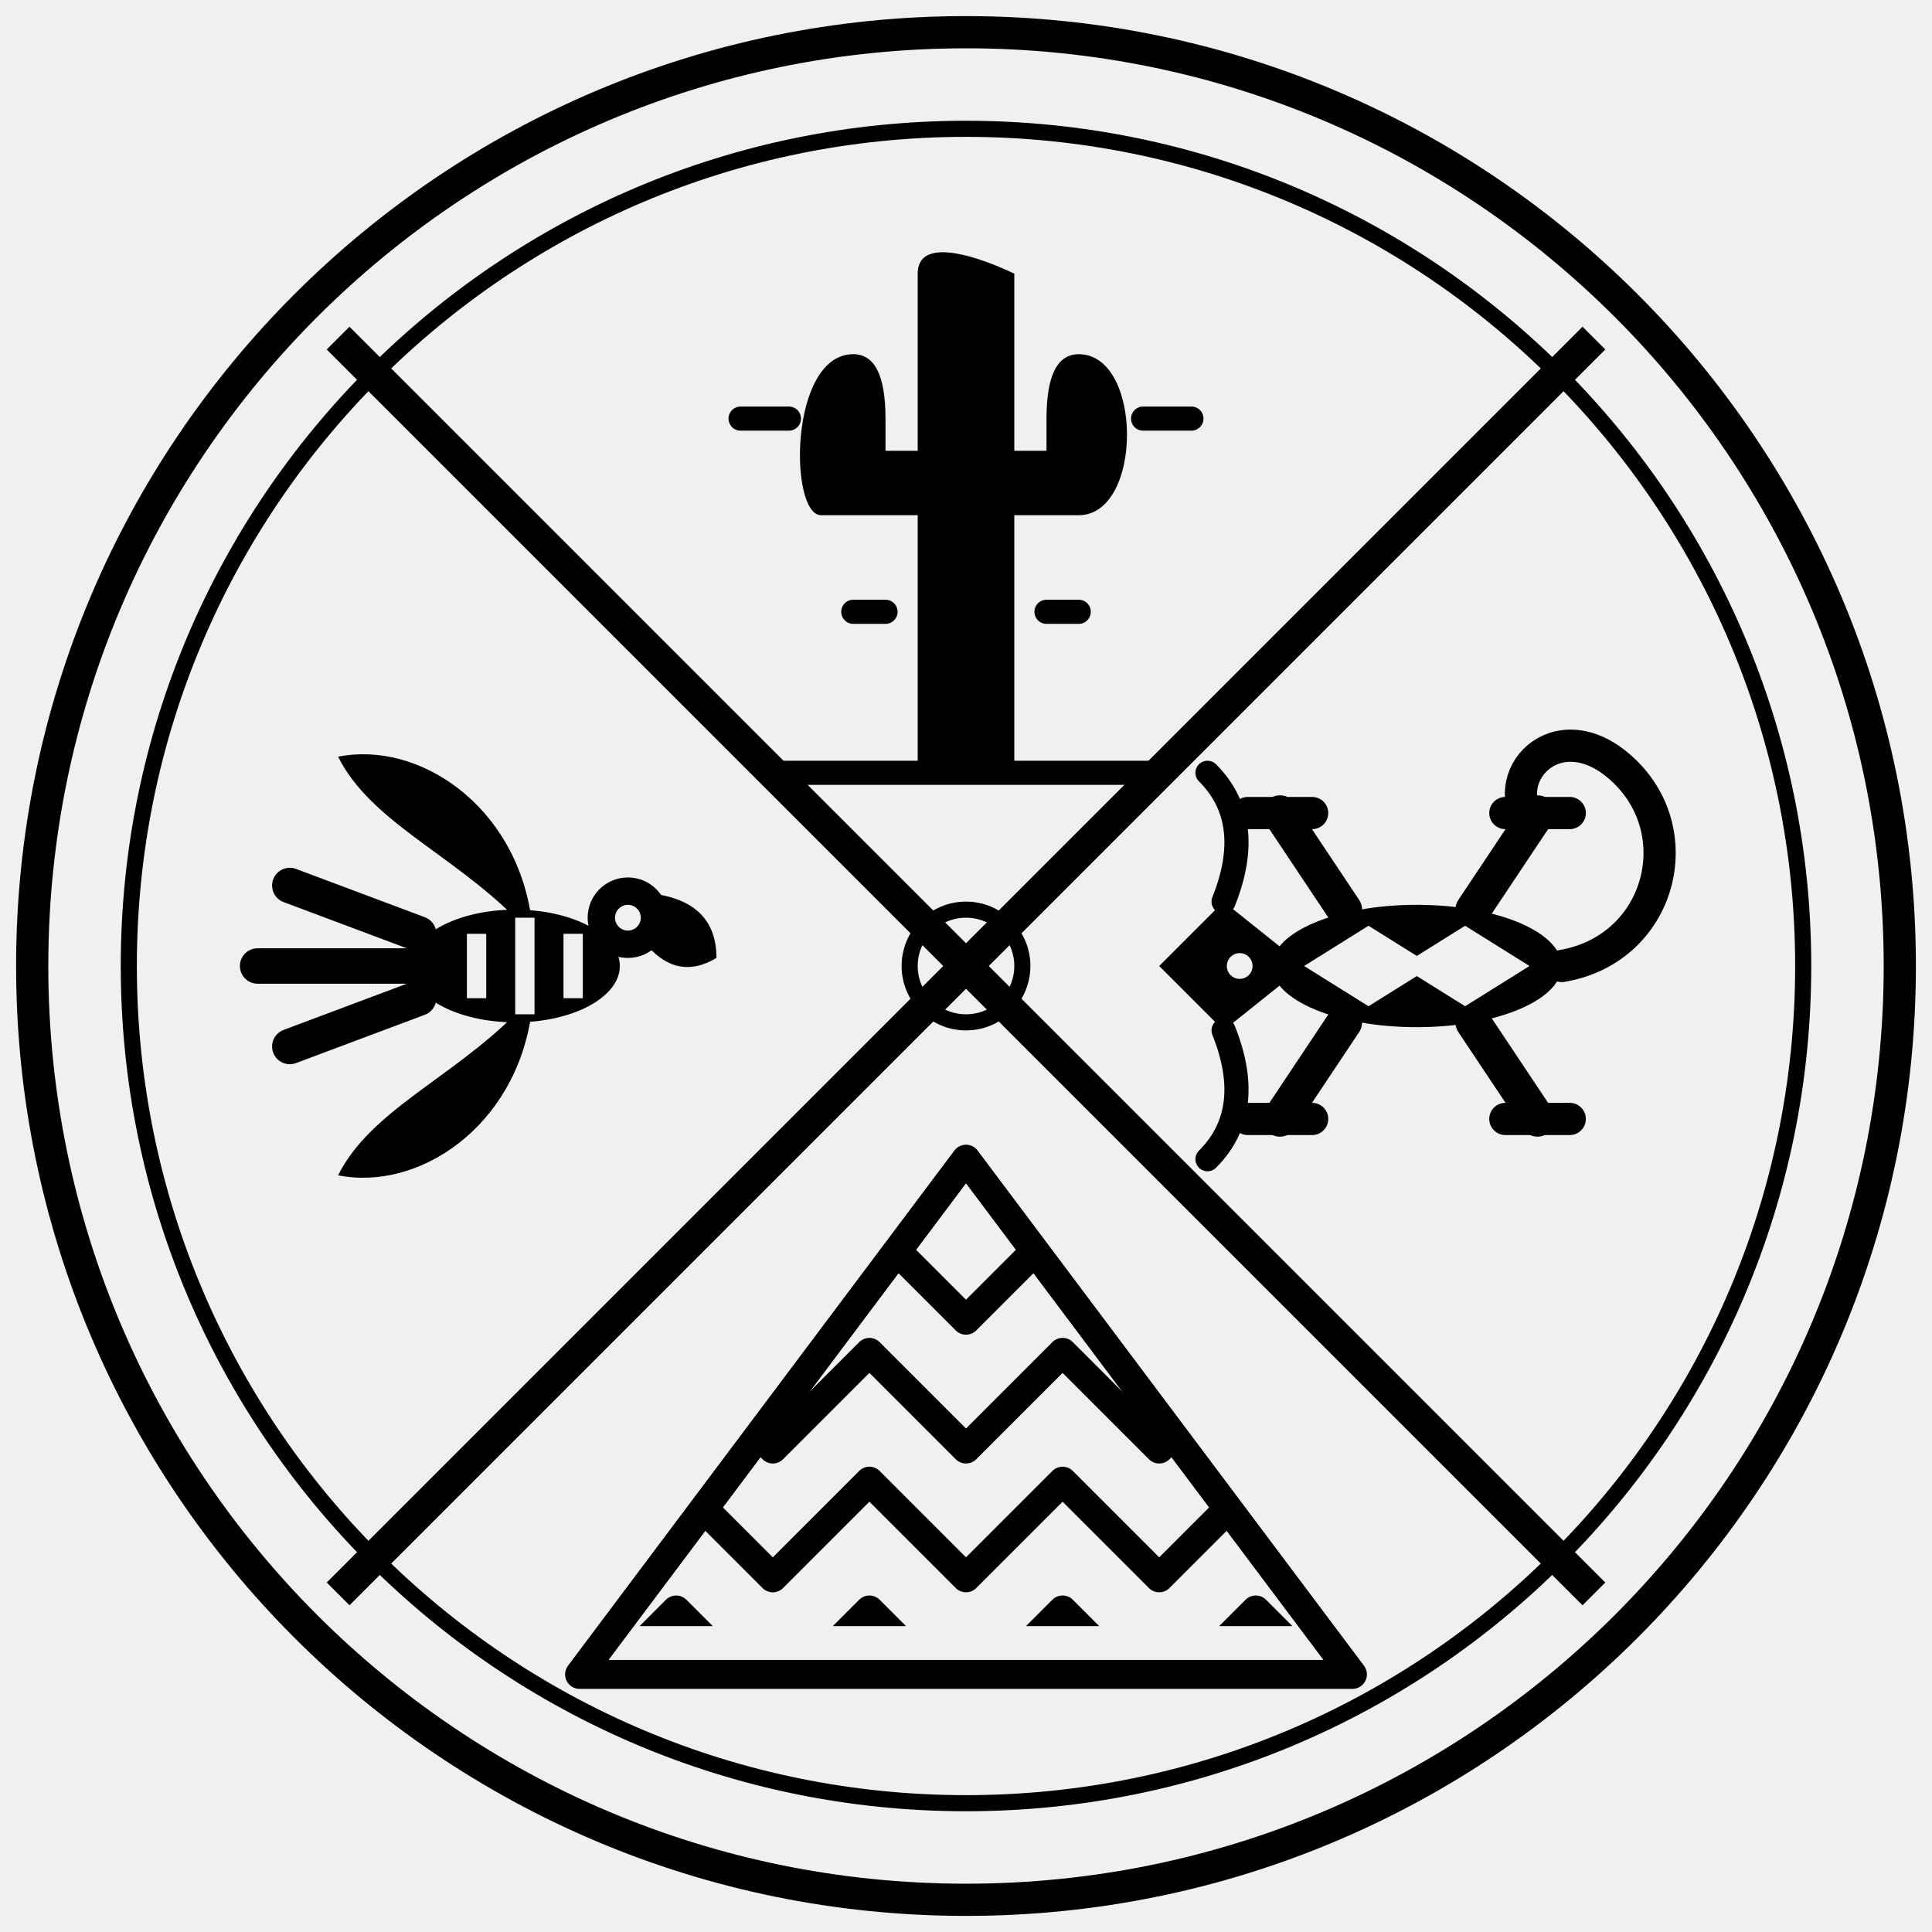
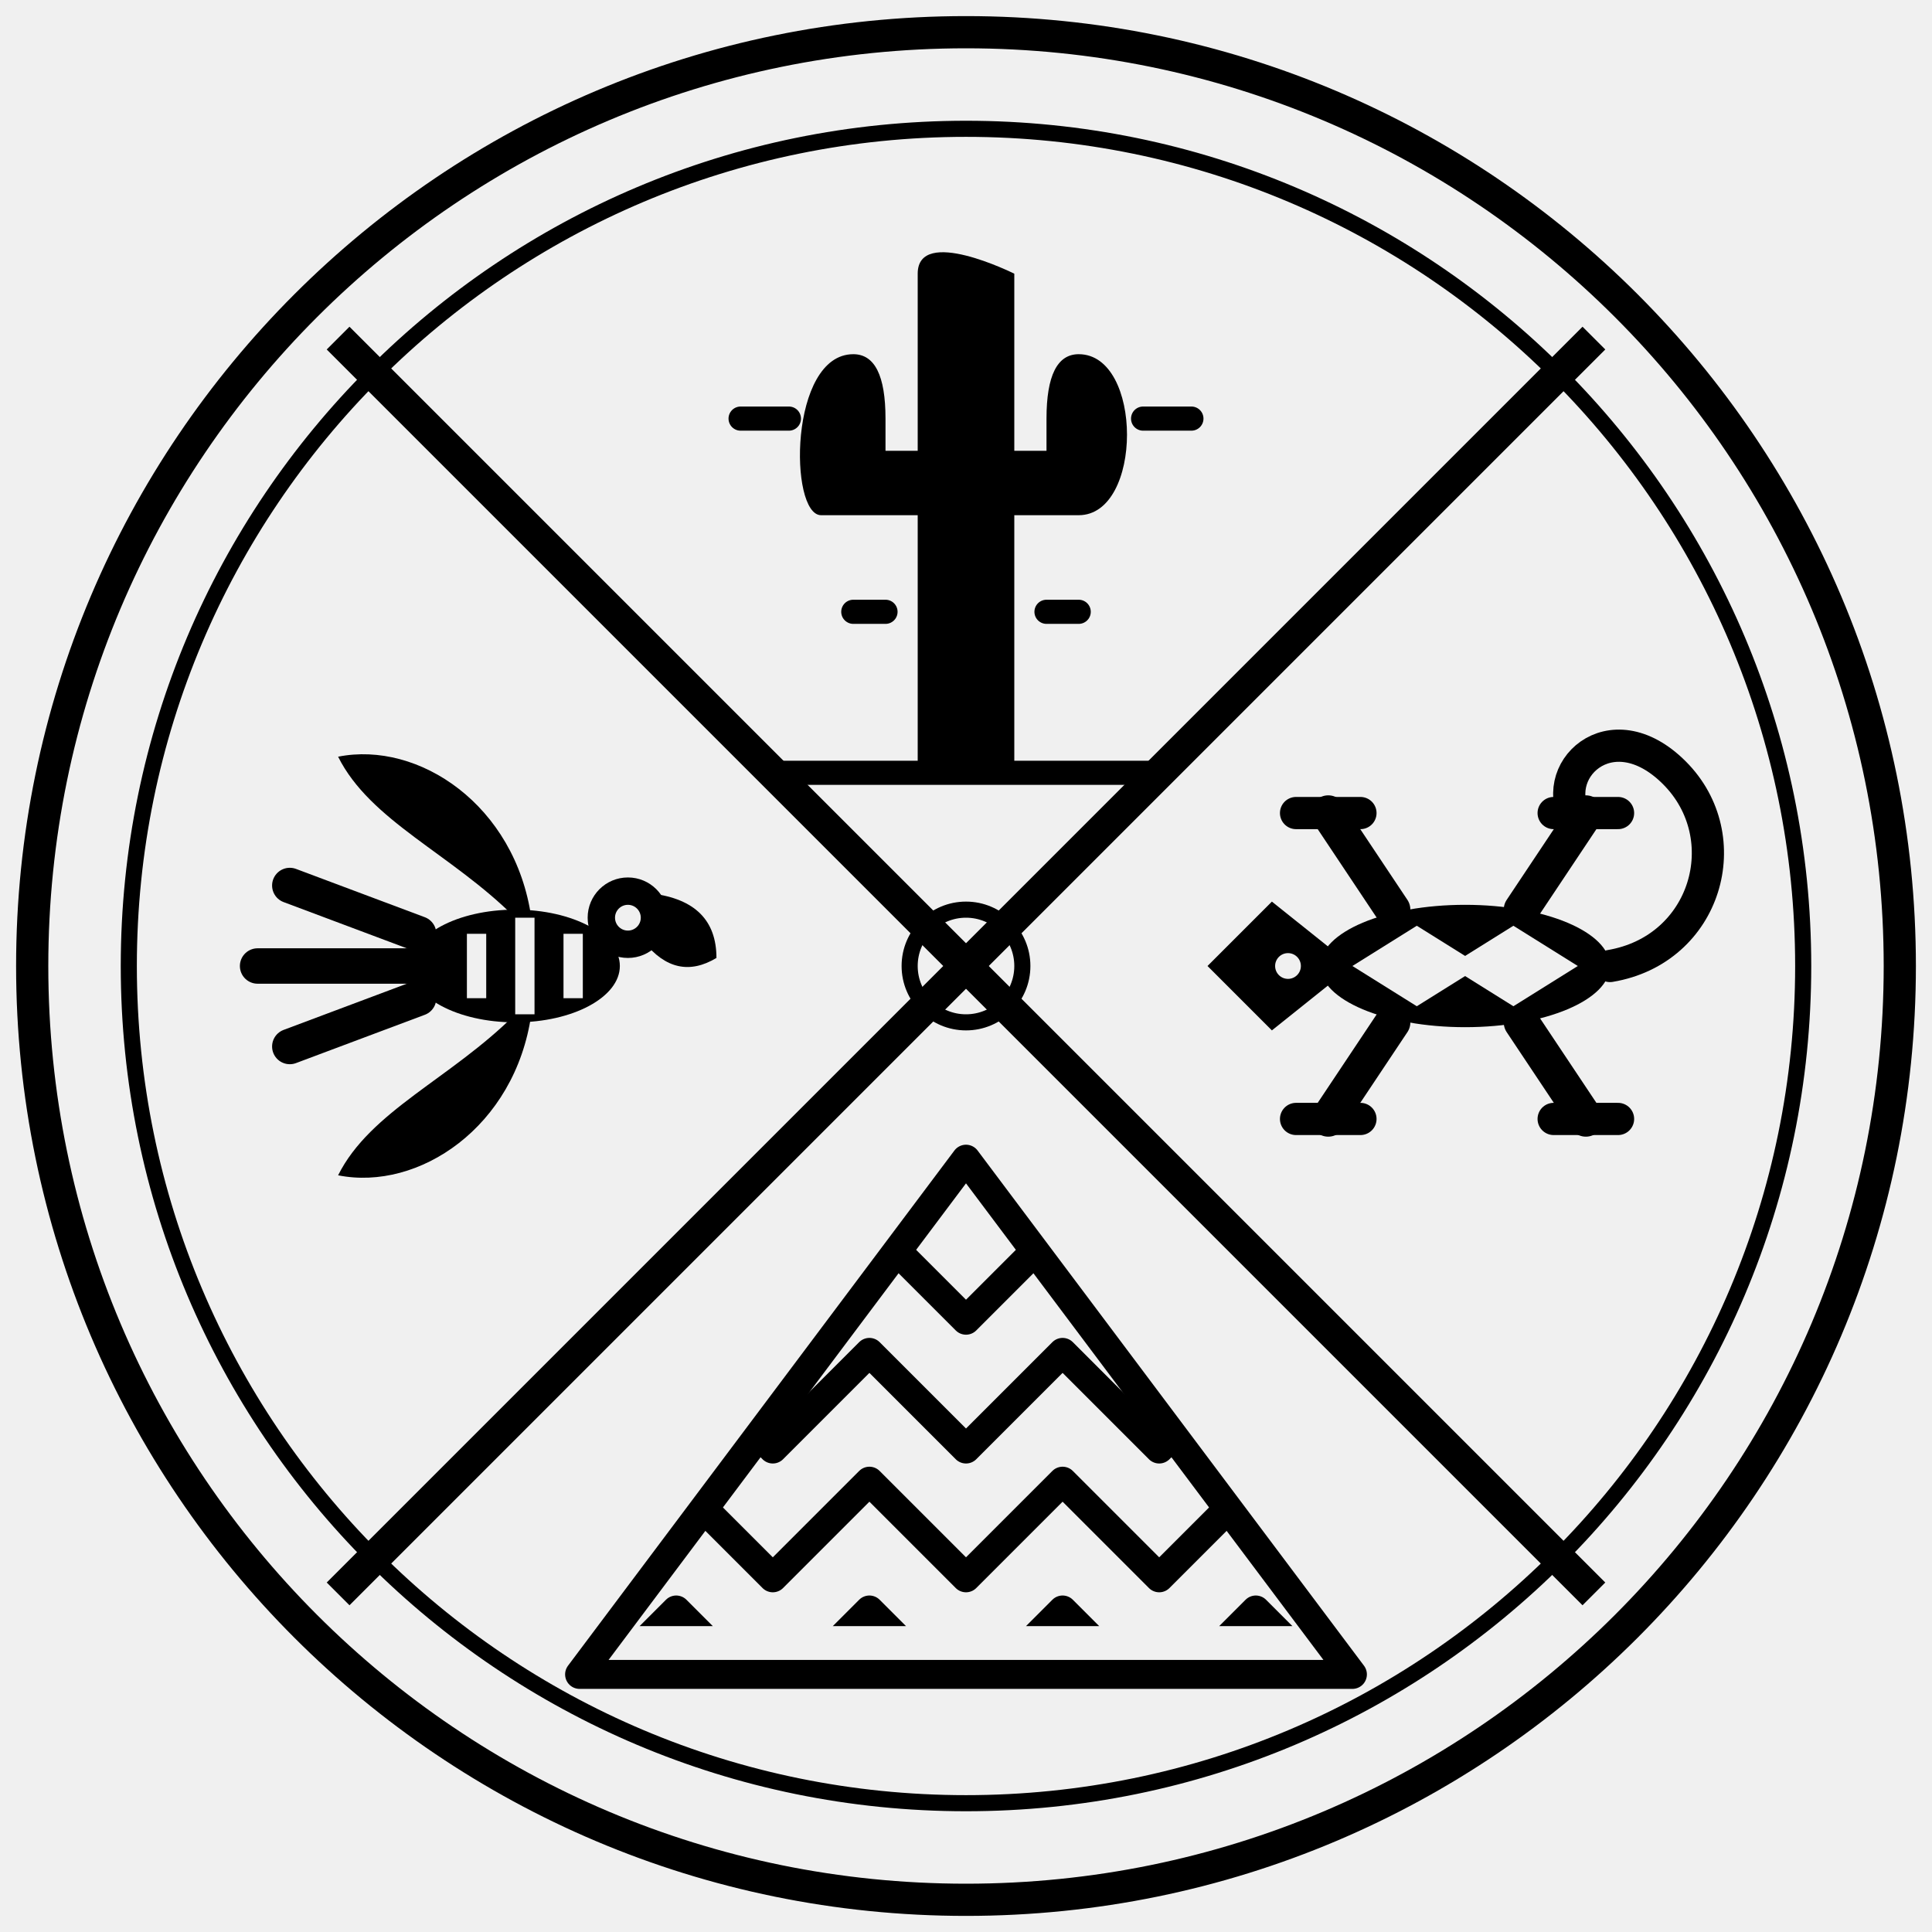
<svg xmlns="http://www.w3.org/2000/svg" width="120" height="120" viewBox="0 0 120 120" fill="none">
  <defs>
    <mask id="gecko-mask">
      <rect x="0" y="0" width="120" height="120" fill="white" />
-       <path d="M 81 60 L 85 57.5 L 89 60 L 85 62.5 Z" fill="black" />
-       <path d="M 87 60 L 91 57.5 L 95 60 L 91 62.5 Z" fill="black" />
-       <circle cx="77" cy="60" r="0.8" fill="black" />
+       <path d="M 84 60 L 88 57.5 L 92 60 L 88 62.5 Z" fill="black" />
+       <path d="M 90 60 L 94 57.5 L 98 60 L 94 62.5 Z" fill="black" />
+       <circle cx="80" cy="60" r="0.8" fill="black" />
    </mask>
    <mask id="bird-mask">
      <rect x="0" y="0" width="120" height="120" fill="white" />
      <rect x="29" y="58" width="1.2" height="4" fill="black" />
      <rect x="32" y="57" width="1.2" height="6" fill="black" />
      <rect x="35" y="58" width="1.2" height="4" fill="black" />
      <circle cx="39" cy="57" r="0.8" fill="black" />
    </mask>
    <clipPath id="bottom-triangle">
      <polygon points="60,73.5 38.5,101 81.5,101" />
    </clipPath>
  </defs>
  <circle cx="60" cy="60" r="58" stroke="currentColor" stroke-width="2" fill="none" />
  <circle cx="60" cy="60" r="52" stroke="currentColor" stroke-width="1" fill="none" />
  <line x1="21" y1="21" x2="99" y2="99" stroke="currentColor" stroke-width="2" />
  <line x1="99" y1="21" x2="21" y2="99" stroke="currentColor" stroke-width="2" />
  <circle cx="60" cy="60" r="3.5" stroke="currentColor" stroke-width="1" fill="none" />
  <g fill="currentColor">
    <path d="M 57 48 V 32 H 51 C 49 32 49 22 53 22 Q 55 22 55 26 V 28 H 57 V 17 C 57 14 63 17 63 17 V 28 H 65 V 26 Q 65 22 67 22 C 71 22 71 32 67 32 H 63 V 48 Z" />
    <path d="M 49 26 H 46 M 71 26 H 74 M 55 38 H 53 M 65 38 H 67" stroke="currentColor" stroke-width="1.5" stroke-linecap="round" />
    <line x1="48" y1="48" x2="72" y2="48" stroke="currentColor" stroke-width="1.5" stroke-linecap="round" />
  </g>
  <g fill="currentColor" mask="url(#bird-mask)">
    <ellipse cx="32" cy="60" rx="6.5" ry="3.5" />
    <circle cx="39" cy="57" r="2.5" />
    <path d="M 40.5 55.5 Q 44.5 56 44.5 59.5 Q 42 61 40 58.5 Z" />
    <path d="M 33 57 C 32 50 26 46 21 47 C 23 51 28 53 32 57" />
    <path d="M 33 63 C 32 70 26 74 21 73 C 23 69 28 67 32 63" />
  </g>
  <g stroke="currentColor" stroke-width="2.2" stroke-linecap="round">
    <path d="M 26 58 L 18 55" />
    <path d="M 26 60 L 16 60" />
    <path d="M 26 62 L 18 65" />
  </g>
  <g fill="currentColor">
-     <ellipse cx="88" cy="60" rx="9" ry="3.8" mask="url(#gecko-mask)" />
-     <path d="M 81 60 L 76 56 L 72 60 L 76 64 Z" mask="url(#gecko-mask)" />
-     <path d="M 76 56 Q 78 51 75 48" stroke="currentColor" stroke-width="1.5" stroke-linecap="round" fill="none" />
-     <path d="M 76 64 Q 78 69 75 72" stroke="currentColor" stroke-width="1.5" stroke-linecap="round" fill="none" />
-     <path d="M 83.5 56.5 L 79.5 50.5 M 83.5 63.5 L 79.5 69.5" stroke="currentColor" stroke-width="2.2" stroke-linecap="round" />
-     <path d="M 91.5 56.5 L 95.5 50.5 M 91.5 63.5 L 95.5 69.5" stroke="currentColor" stroke-width="2.2" stroke-linecap="round" />
-     <line x1="77.5" y1="50.5" x2="81.5" y2="50.5" stroke="currentColor" stroke-width="2" stroke-linecap="round" />
-     <line x1="77.5" y1="69.5" x2="81.5" y2="69.5" stroke="currentColor" stroke-width="2" stroke-linecap="round" />
-     <line x1="93.5" y1="50.5" x2="97.5" y2="50.5" stroke="currentColor" stroke-width="2" stroke-linecap="round" />
-     <line x1="93.5" y1="69.5" x2="97.5" y2="69.5" stroke="currentColor" stroke-width="2" stroke-linecap="round" />
-     <path d="M 97 60 C 103 59 105 52 101 48 C 97 44 93 48 95 51" stroke="currentColor" stroke-width="2" fill="none" stroke-linecap="round" />
+     <ellipse cx="91" cy="60" rx="9" ry="3.8" mask="url(#gecko-mask)" />
+     <path d="M 84 60 L 79 56 L 75 60 L 79 64 Z" mask="url(#gecko-mask)" />
+     <path d="M 86.5 56.5 L 82.5 50.5 M 86.5 63.5 L 82.5 69.5" stroke="currentColor" stroke-width="2.2" stroke-linecap="round" />
+     <path d="M 94.5 56.5 L 98.5 50.5 M 94.5 63.5 L 98.5 69.5" stroke="currentColor" stroke-width="2.2" stroke-linecap="round" />
+     <line x1="80.5" y1="50.5" x2="84.5" y2="50.5" stroke="currentColor" stroke-width="2" stroke-linecap="round" />
+     <line x1="80.5" y1="69.5" x2="84.5" y2="69.5" stroke="currentColor" stroke-width="2" stroke-linecap="round" />
+     <line x1="96.5" y1="50.5" x2="100.5" y2="50.5" stroke="currentColor" stroke-width="2" stroke-linecap="round" />
+     <line x1="96.5" y1="69.5" x2="100.5" y2="69.5" stroke="currentColor" stroke-width="2" stroke-linecap="round" />
+     <path d="M 100 60 C 106 59 108 52 104 48 C 100 44 96 48 98 51" stroke="currentColor" stroke-width="2" fill="none" stroke-linecap="round" />
  </g>
  <polygon points="60,72 36,104 84,104" stroke="currentColor" stroke-width="1.8" stroke-linejoin="round" fill="none" />
-   <g clip-path="url(#bottom-triangle)" stroke="currentColor" stroke-width="1.8" stroke-linecap="round" stroke-linejoin="round" fill="none">
+   <g clip-path="url(#bottom-triangle)" stroke="currentColor" stroke-width="1.8" stroke-linejoin="round" fill="none">
    <path d="M 30 76 L 36 82 L 42 76 L 48 82 L 54 76 L 60 82 L 66 76 L 72 82 L 78 76 L 84 82 L 90 76" />
    <path d="M 30 84 L 36 90 L 42 84 L 48 90 L 54 84 L 60 90 L 66 84 L 72 90 L 78 84 L 84 90 L 90 84" />
    <path d="M 30 92 L 36 98 L 42 92 L 48 98 L 54 92 L 60 98 L 66 92 L 72 98 L 78 92 L 84 98 L 90 92" />
    <path d="M 30 100 L 36 106 L 42 100 L 48 106 L 54 100 L 60 106 L 66 100 L 72 106 L 78 100 L 84 106 L 90 100" />
  </g>
</svg>
